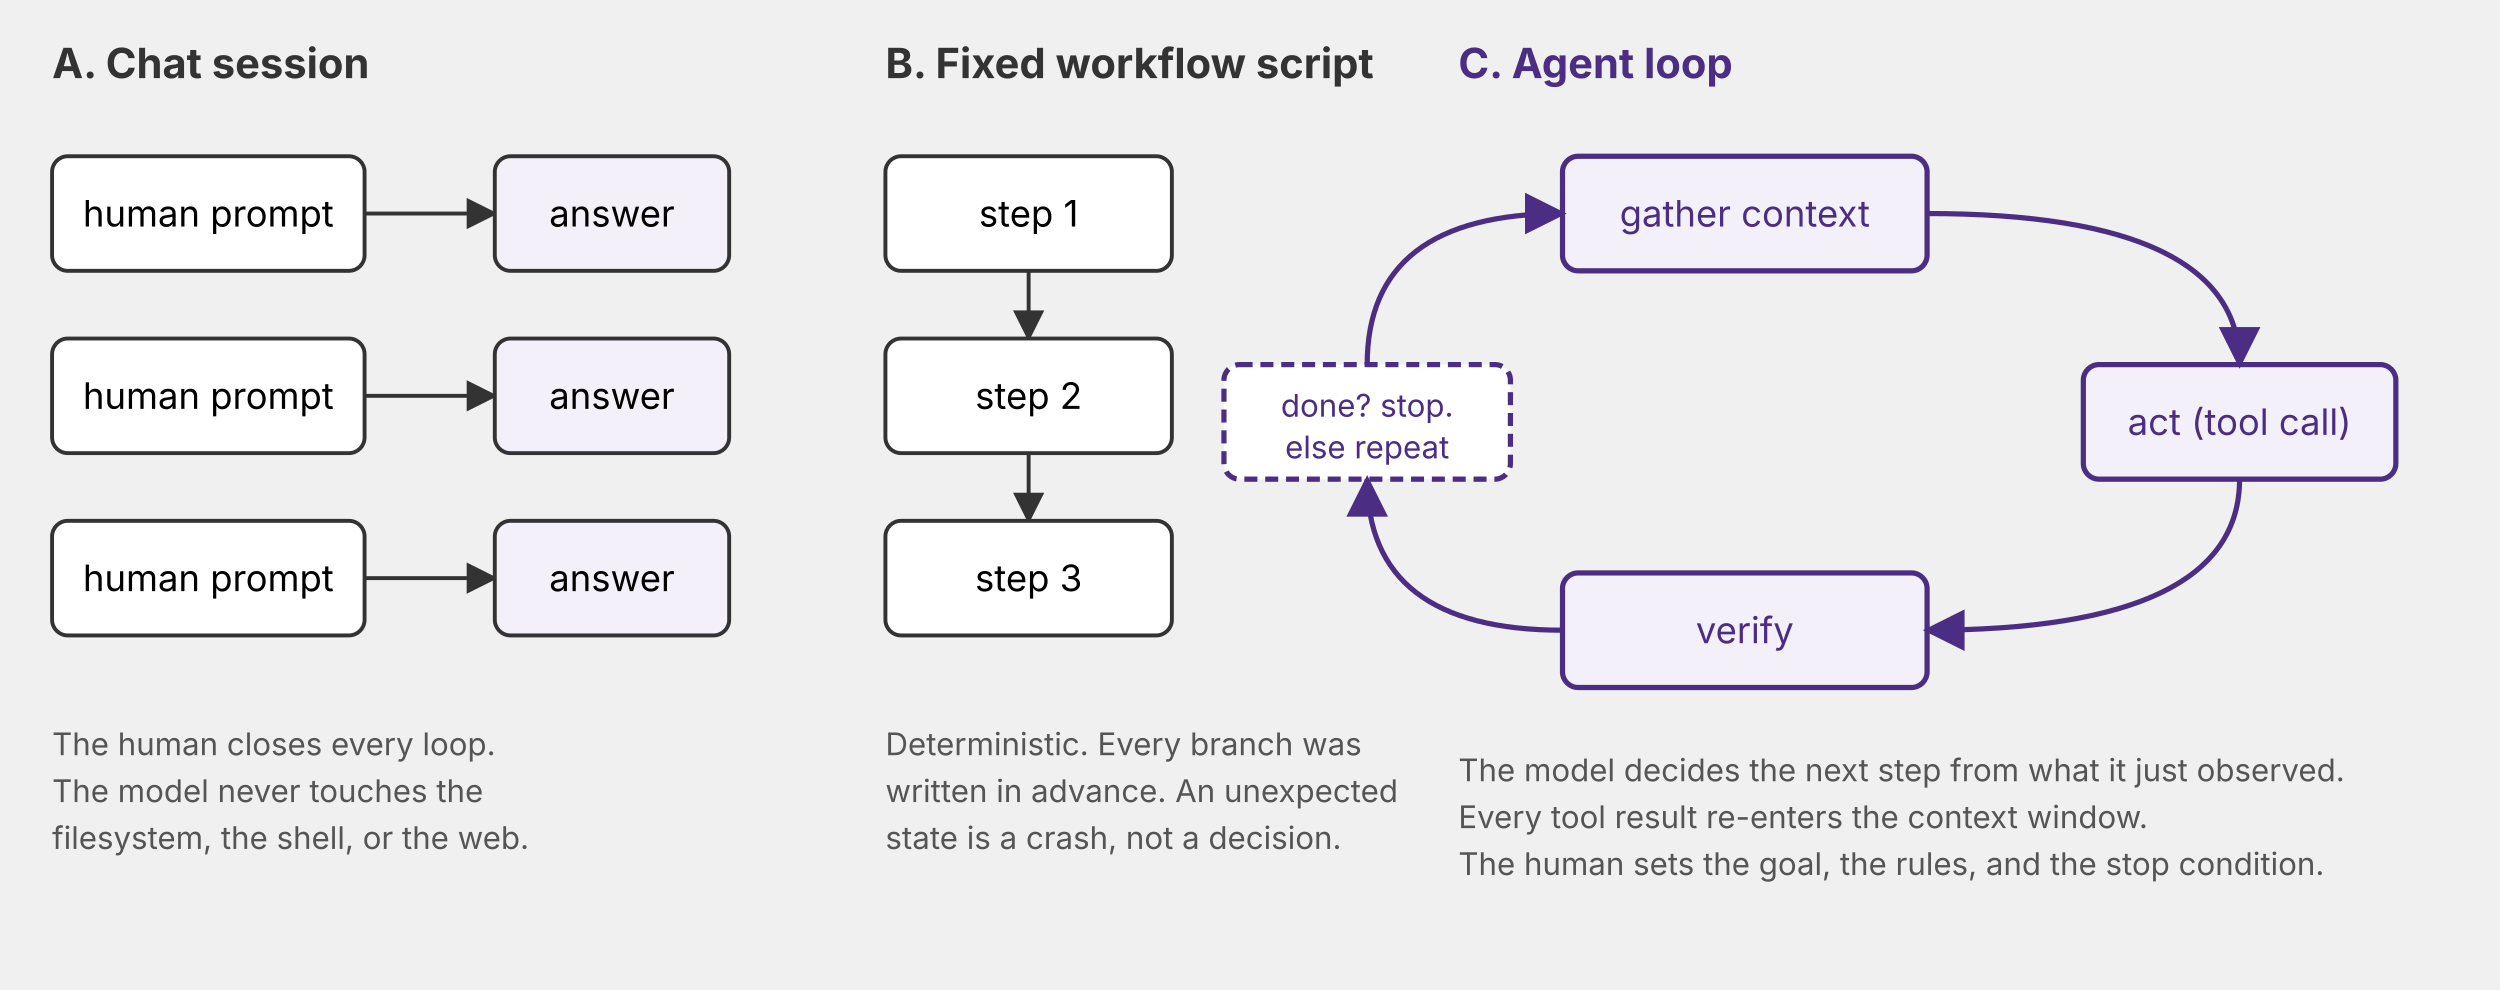
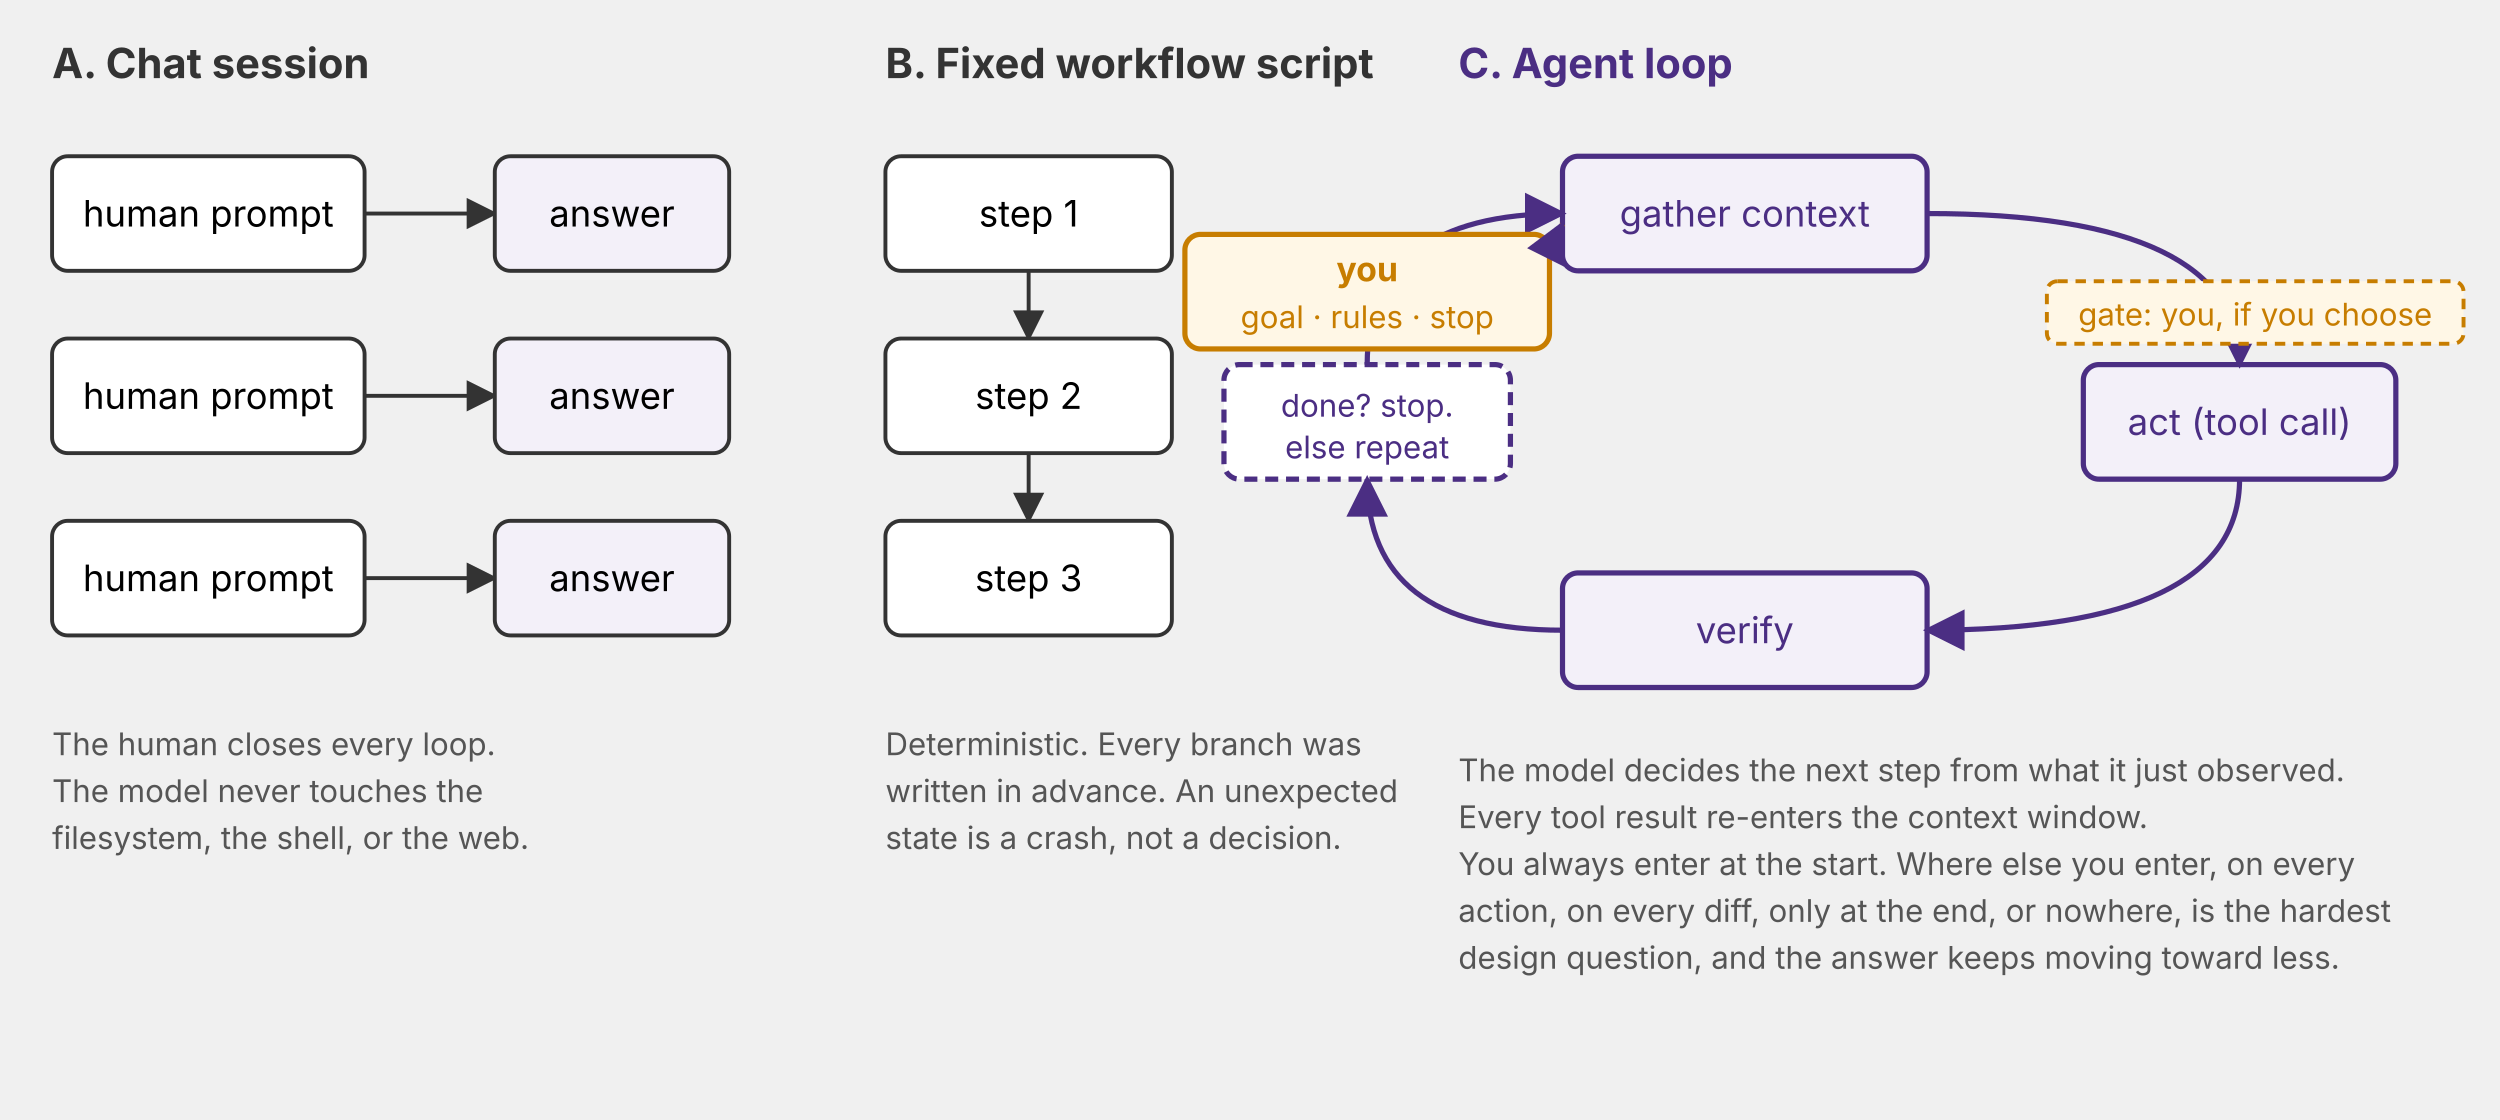
- <svg xmlns="http://www.w3.org/2000/svg" viewBox="0 0 960 380" width="960" height="380" font-family="Inter, Helvetica, Arial, sans-serif" font-size="14">
+ <svg xmlns="http://www.w3.org/2000/svg" viewBox="0 0 960 430" width="960" height="430" font-family="Inter, Helvetica, Arial, sans-serif" font-size="14">
  <defs>
    <marker id="arrow" viewBox="0 0 10 10" refX="9" refY="5" markerWidth="8" markerHeight="8" orient="auto-start-reverse">
      <path d="M 0 0 L 10 5 L 0 10 z" fill="#333" />
    </marker>
    <marker id="arrow-purple" viewBox="0 0 10 10" refX="9" refY="5" markerWidth="8" markerHeight="8" orient="auto-start-reverse">
      <path d="M 0 0 L 10 5 L 0 10 z" fill="#4b2e83" />
    </marker>
  </defs>
  <text x="20" y="30" font-size="16" font-weight="bold" fill="#333">A. Chat session</text>
  <rect x="20" y="60" width="120" height="44" rx="6" fill="#fff" stroke="#333" stroke-width="1.5" />
  <text x="80" y="87" text-anchor="middle">human prompt</text>
  <line x1="140" y1="82" x2="190" y2="82" stroke="#333" stroke-width="1.5" marker-end="url(#arrow)" />
  <rect x="190" y="60" width="90" height="44" rx="6" fill="#f3f0f9" stroke="#333" stroke-width="1.5" />
  <text x="235" y="87" text-anchor="middle">answer</text>
  <rect x="20" y="130" width="120" height="44" rx="6" fill="#fff" stroke="#333" stroke-width="1.5" />
  <text x="80" y="157" text-anchor="middle">human prompt</text>
  <line x1="140" y1="152" x2="190" y2="152" stroke="#333" stroke-width="1.5" marker-end="url(#arrow)" />
  <rect x="190" y="130" width="90" height="44" rx="6" fill="#f3f0f9" stroke="#333" stroke-width="1.5" />
  <text x="235" y="157" text-anchor="middle">answer</text>
  <rect x="20" y="200" width="120" height="44" rx="6" fill="#fff" stroke="#333" stroke-width="1.5" />
  <text x="80" y="227" text-anchor="middle">human prompt</text>
  <line x1="140" y1="222" x2="190" y2="222" stroke="#333" stroke-width="1.5" marker-end="url(#arrow)" />
  <rect x="190" y="200" width="90" height="44" rx="6" fill="#f3f0f9" stroke="#333" stroke-width="1.5" />
  <text x="235" y="227" text-anchor="middle">answer</text>
  <text x="20" y="290" font-size="12" fill="#555">The human closes every loop.</text>
  <text x="20" y="308" font-size="12" fill="#555">The model never touches the</text>
  <text x="20" y="326" font-size="12" fill="#555">filesystem, the shell, or the web.</text>
  <text x="340" y="30" font-size="16" font-weight="bold" fill="#333">B. Fixed workflow script</text>
  <rect x="340" y="60" width="110" height="44" rx="6" fill="#fff" stroke="#333" stroke-width="1.5" />
  <text x="395" y="87" text-anchor="middle">step 1</text>
  <line x1="395" y1="104" x2="395" y2="130" stroke="#333" stroke-width="1.5" marker-end="url(#arrow)" />
  <rect x="340" y="130" width="110" height="44" rx="6" fill="#fff" stroke="#333" stroke-width="1.5" />
  <text x="395" y="157" text-anchor="middle">step 2</text>
  <line x1="395" y1="174" x2="395" y2="200" stroke="#333" stroke-width="1.5" marker-end="url(#arrow)" />
  <rect x="340" y="200" width="110" height="44" rx="6" fill="#fff" stroke="#333" stroke-width="1.5" />
  <text x="395" y="227" text-anchor="middle">step 3</text>
  <text x="340" y="290" font-size="12" fill="#555">Deterministic. Every branch was</text>
  <text x="340" y="308" font-size="12" fill="#555">written in advance. An unexpected</text>
  <text x="340" y="326" font-size="12" fill="#555">state is a crash, not a decision.</text>
  <text x="560" y="30" font-size="16" font-weight="bold" fill="#4b2e83">C. Agent loop</text>
  <rect x="600" y="60" width="140" height="44" rx="6" fill="#f3f0f9" stroke="#4b2e83" stroke-width="2" />
  <text x="670" y="87" text-anchor="middle" fill="#4b2e83">gather context</text>
  <rect x="800" y="140" width="120" height="44" rx="6" fill="#f3f0f9" stroke="#4b2e83" stroke-width="2" />
  <text x="860" y="167" text-anchor="middle" fill="#4b2e83">act (tool call)</text>
  <rect x="600" y="220" width="140" height="44" rx="6" fill="#f3f0f9" stroke="#4b2e83" stroke-width="2" />
  <text x="670" y="247" text-anchor="middle" fill="#4b2e83">verify</text>
  <rect x="470" y="140" width="110" height="44" rx="6" fill="#fff" stroke="#4b2e83" stroke-width="2" stroke-dasharray="5 3" />
  <text x="525" y="160" text-anchor="middle" fill="#4b2e83" font-size="12">done? stop.</text>
  <text x="525" y="176" text-anchor="middle" fill="#4b2e83" font-size="12">else repeat</text>
  <path d="M 740 82 Q 860 82 860 140" fill="none" stroke="#4b2e83" stroke-width="2" marker-end="url(#arrow-purple)" />
  <path d="M 860 184 Q 860 242 740 242" fill="none" stroke="#4b2e83" stroke-width="2" marker-end="url(#arrow-purple)" />
  <path d="M 600 242 Q 525 242 525 184" fill="none" stroke="#4b2e83" stroke-width="2" marker-end="url(#arrow-purple)" />
  <path d="M 525 140 Q 525 82 600 82" fill="none" stroke="#4b2e83" stroke-width="2" marker-end="url(#arrow-purple)" />
+   <rect x="455" y="90" width="140" height="44" rx="6" fill="#fff7e6" stroke="#c77d00" stroke-width="2" />
+   <text x="525" y="108" text-anchor="middle" font-size="13" fill="#c77d00" font-weight="700">you</text>
+   <text x="525" y="126" text-anchor="middle" font-size="12" fill="#c77d00">goal · rules · stop</text>
+   <path d="M 595 100 Q 598 90 600 86" fill="none" stroke="#c77d00" stroke-width="2" marker-end="url(#arrow-purple)" />
+   <rect x="786" y="108" width="160" height="24" rx="4" fill="#fff7e6" stroke="#c77d00" stroke-width="1.5" stroke-dasharray="4 3" />
+   <text x="866" y="125" text-anchor="middle" font-size="12" fill="#c77d00">gate: you, if you choose</text>
  <text x="560" y="300" font-size="12" fill="#555">The model decides the next step from what it just observed.</text>
  <text x="560" y="318" font-size="12" fill="#555">Every tool result re-enters the context window.</text>
-   <text x="560" y="336" font-size="12" fill="#555">The human sets the goal, the rules, and the stop condition.</text>
+   <text x="560" y="336" font-size="12" fill="#555">You always enter at the start. Where else you enter, on every</text>
+   <text x="560" y="354" font-size="12" fill="#555">action, on every diff, only at the end, or nowhere, is the hardest</text>
+   <text x="560" y="372" font-size="12" fill="#555">design question, and the answer keeps moving toward less.</text>
</svg>
